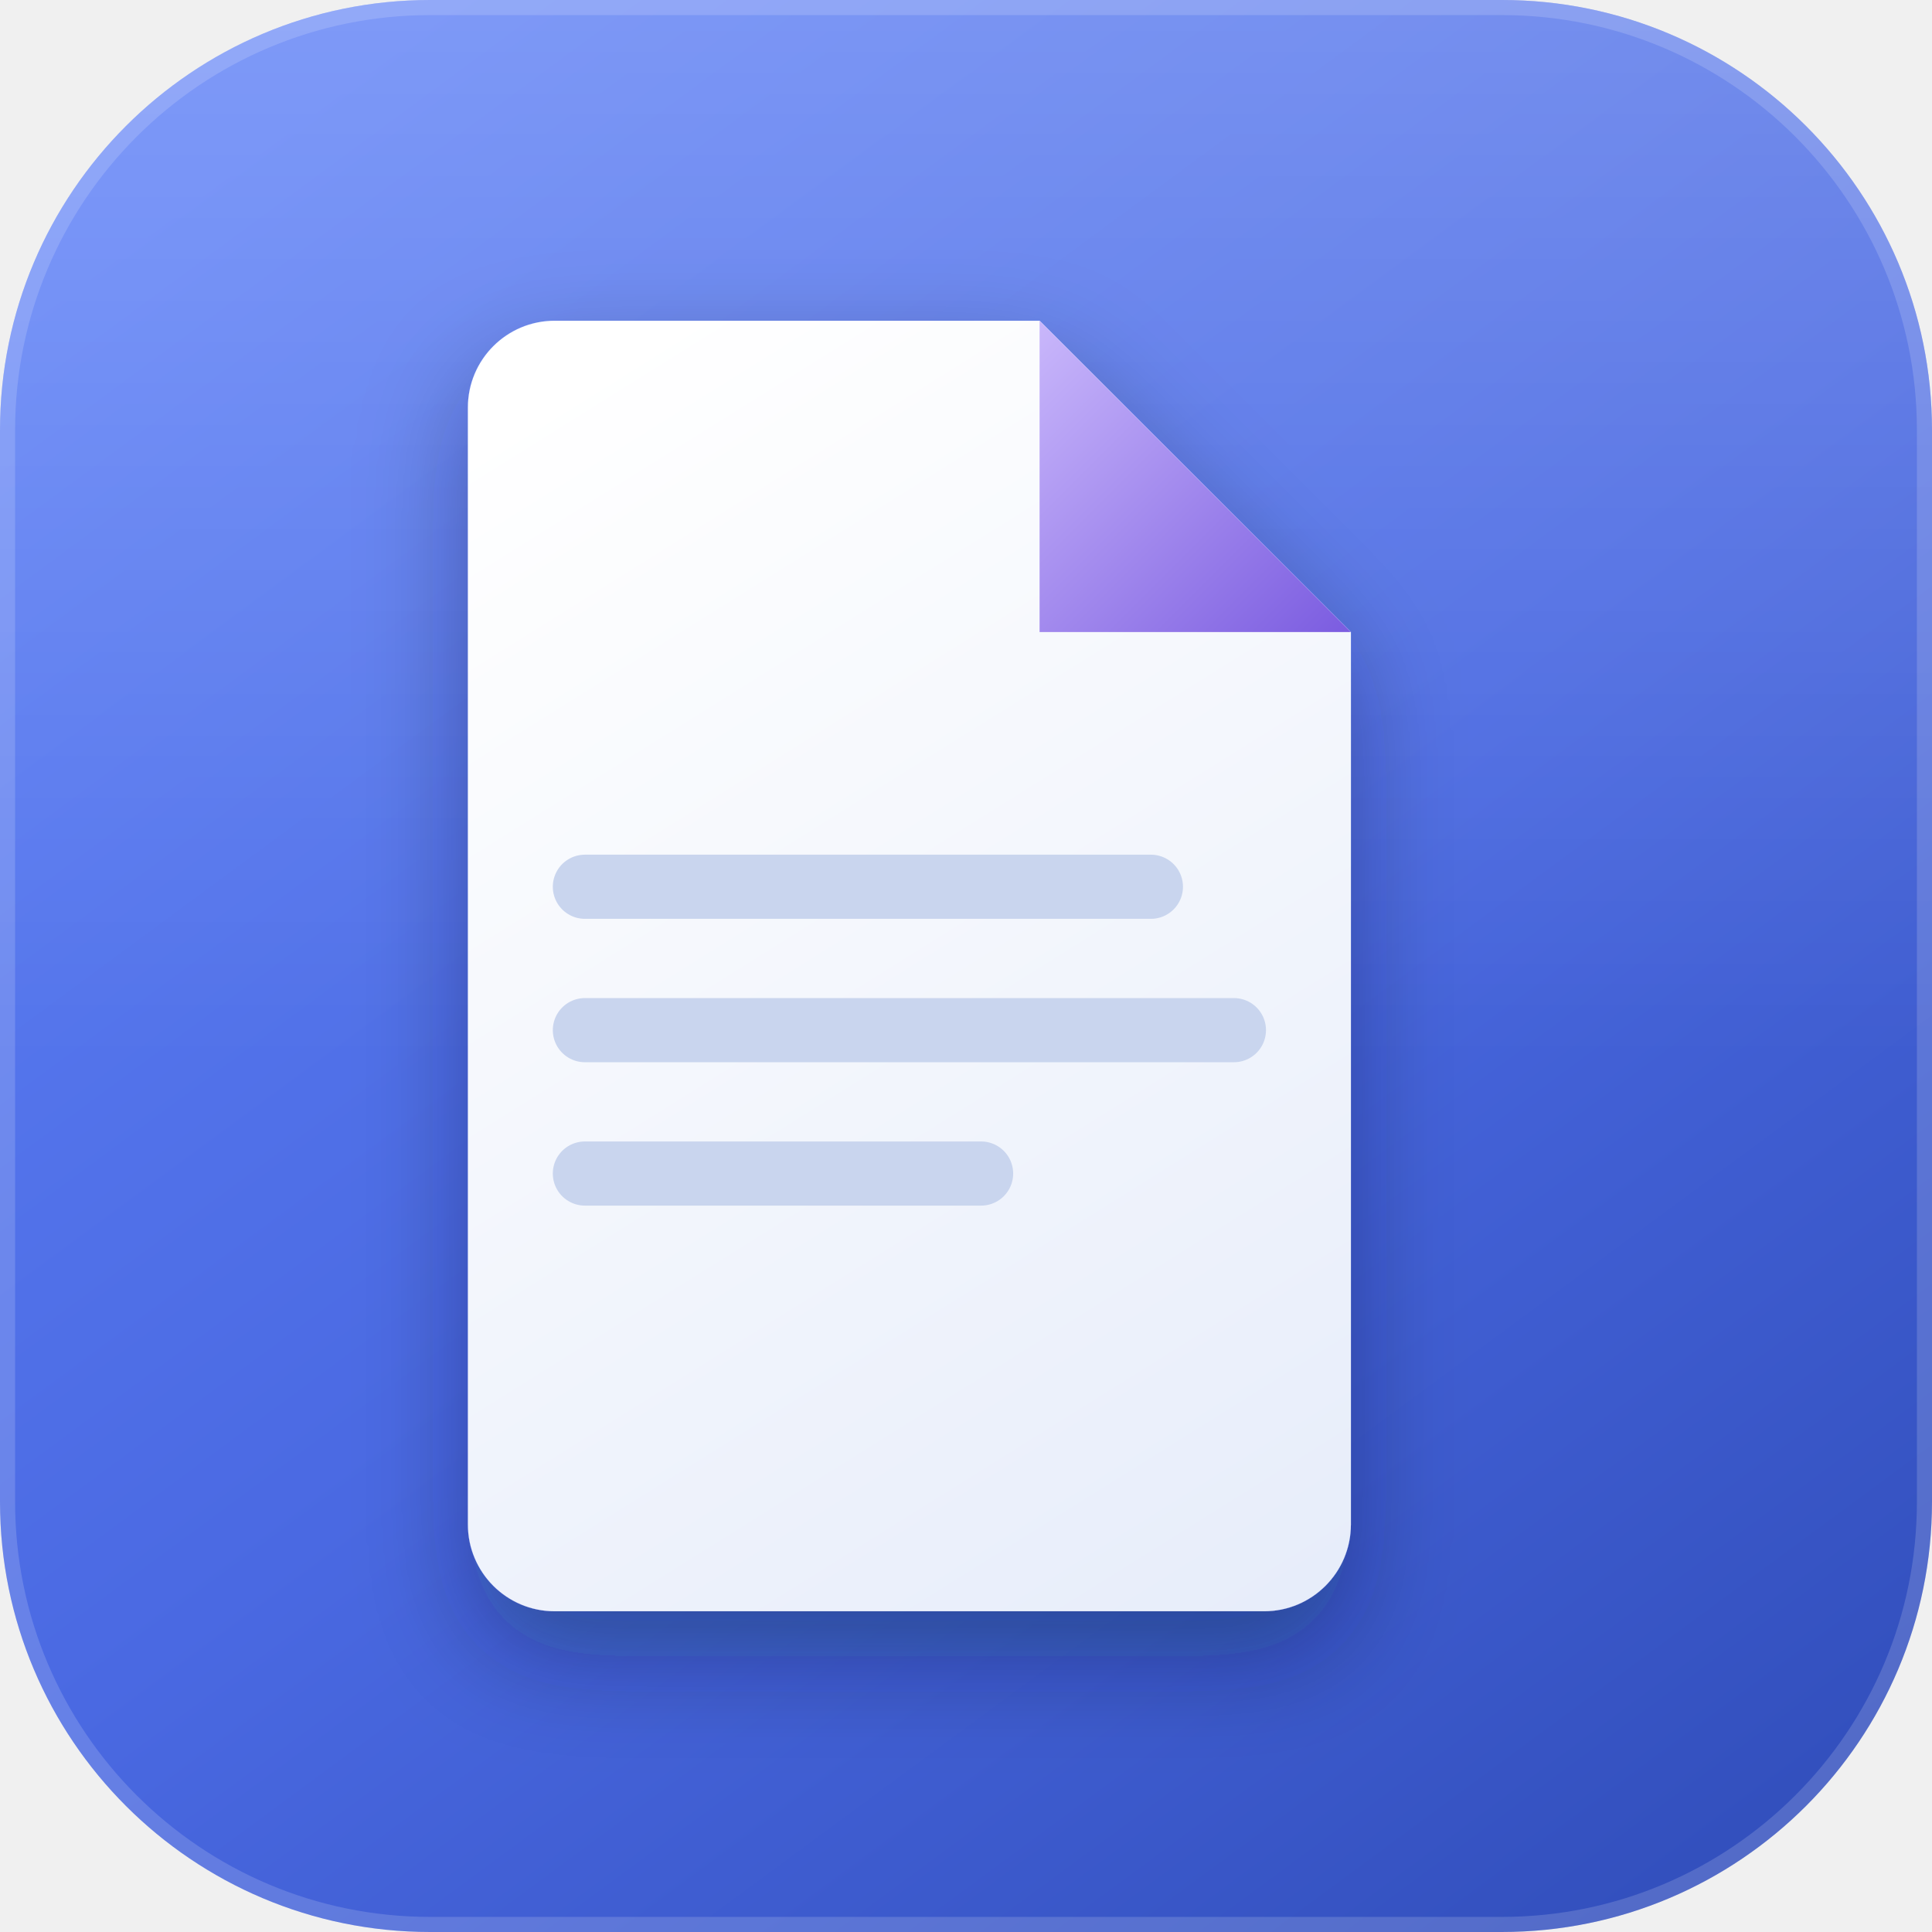
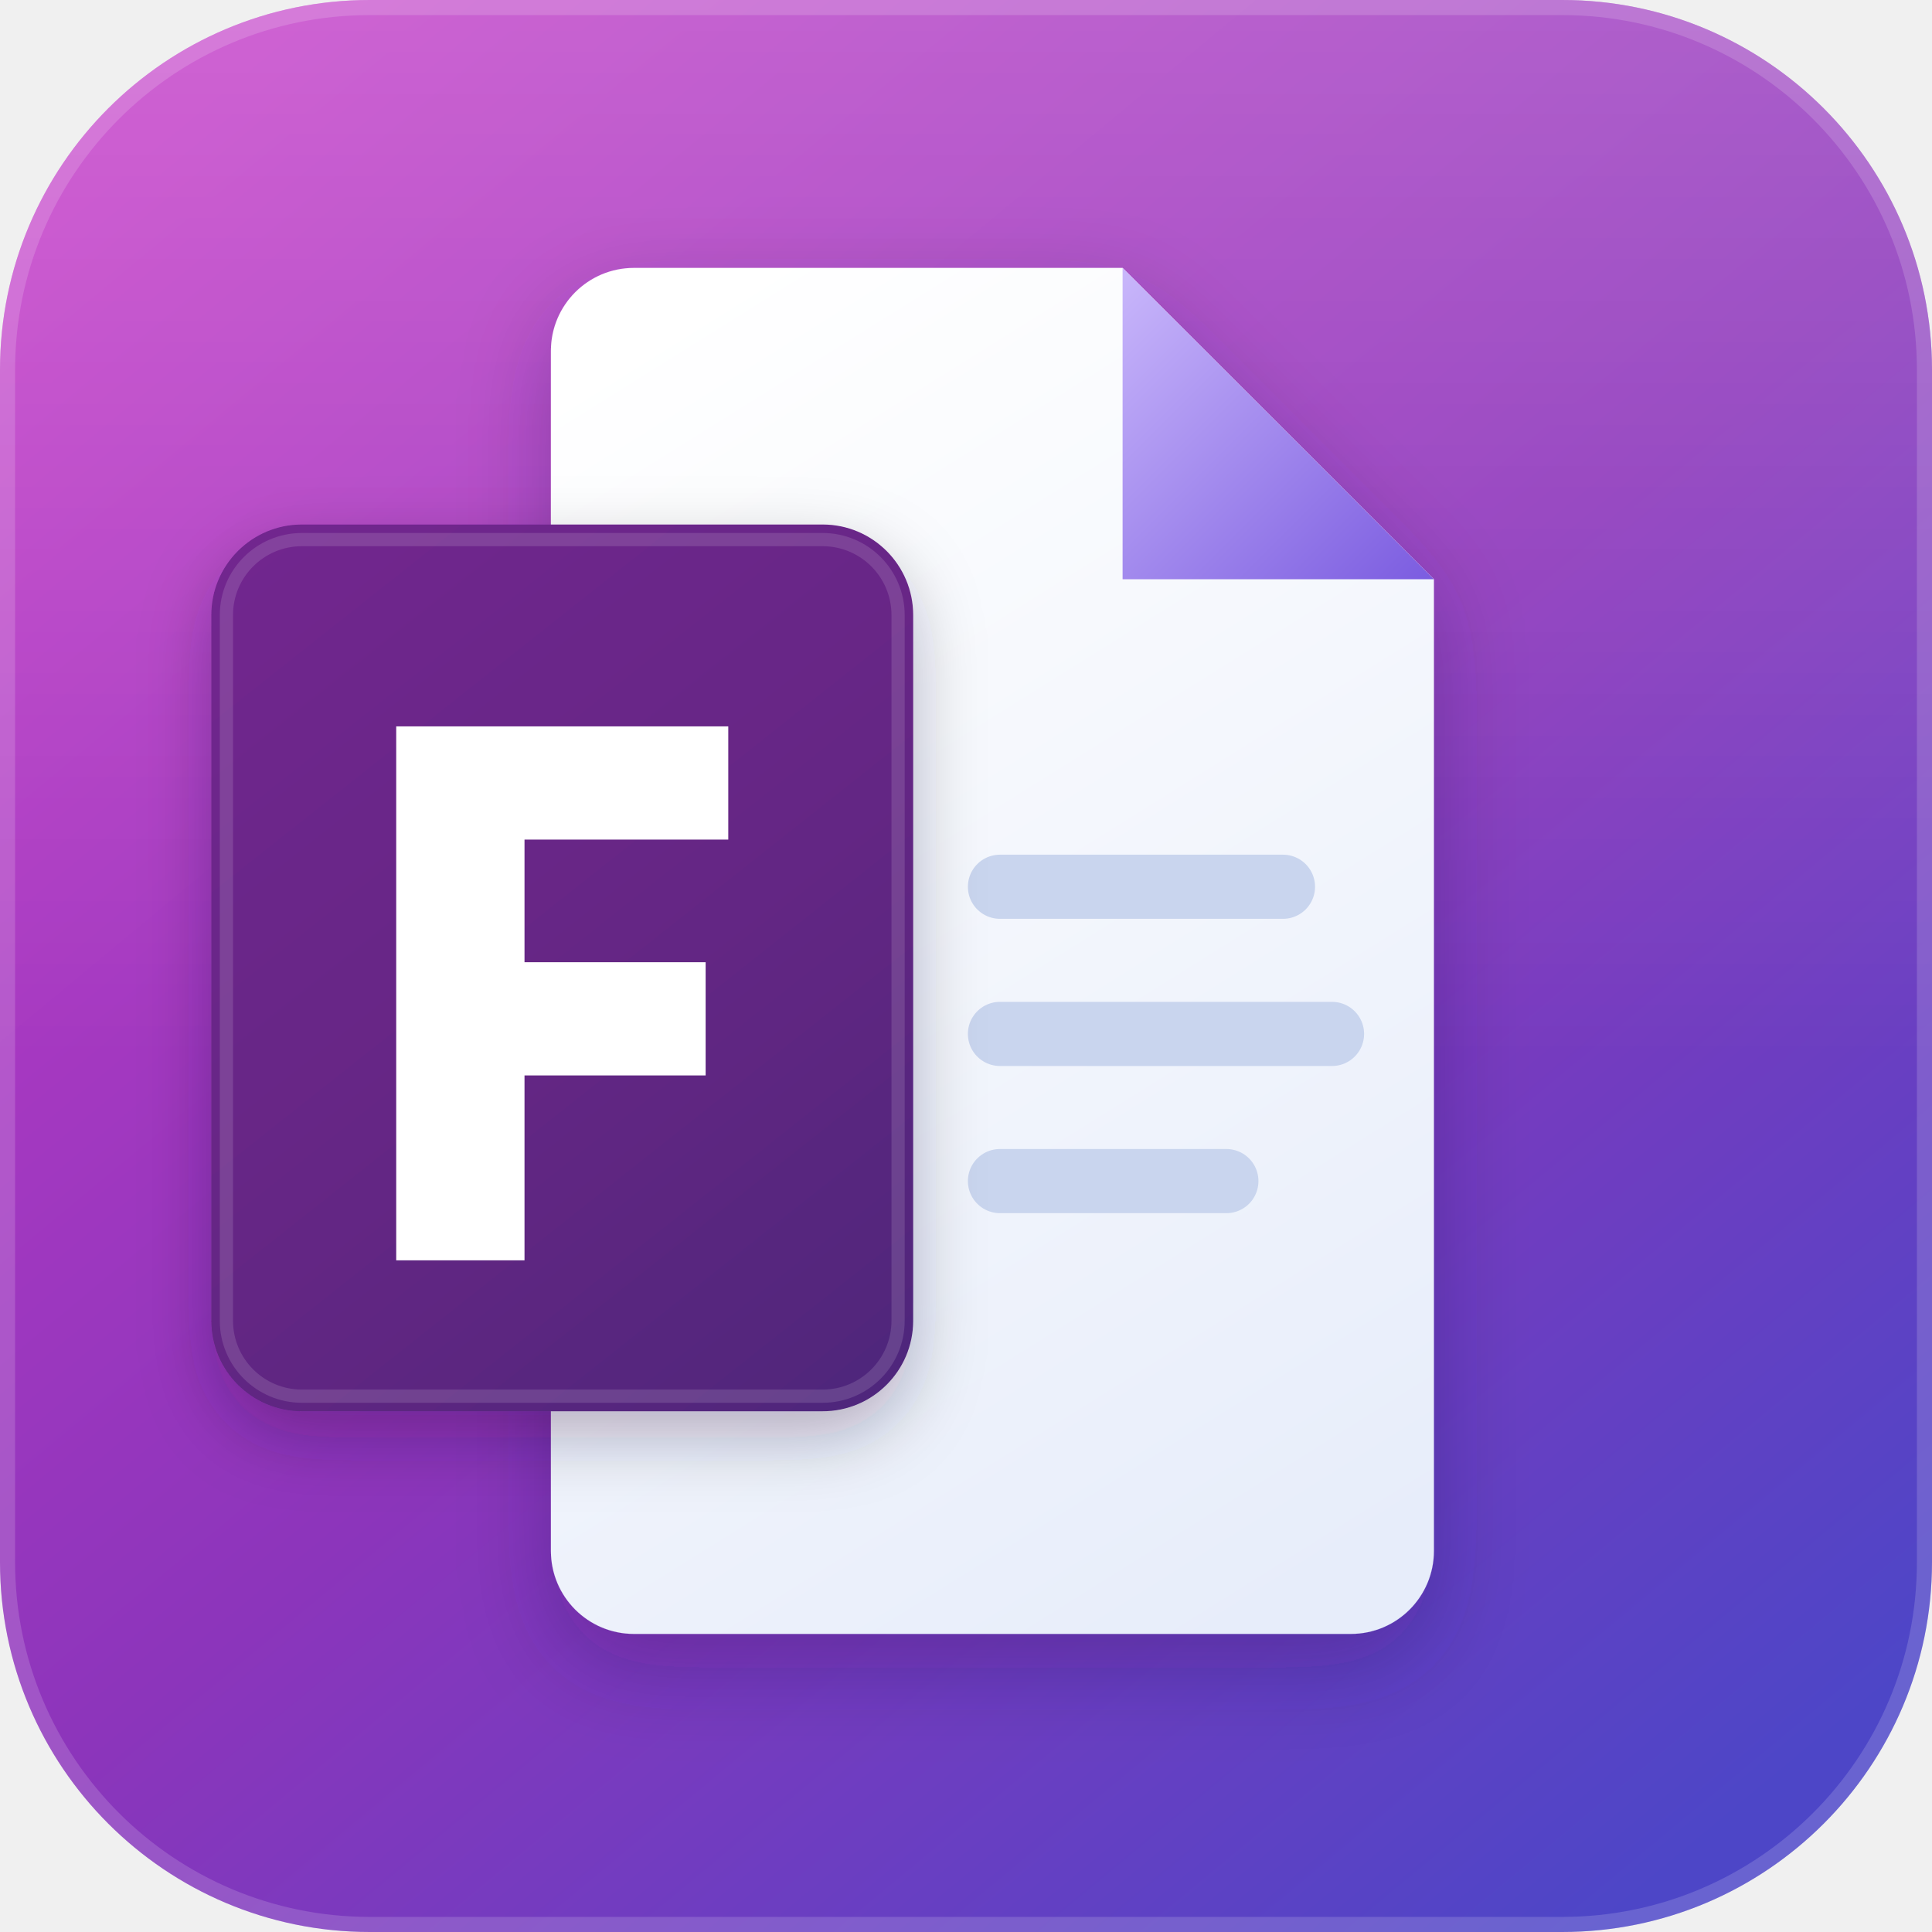
<svg xmlns="http://www.w3.org/2000/svg" width="1024" height="1024" viewBox="0 0 1024 1024" fill="none" role="img" aria-label="Folixa">
  <defs>
-     <linearGradient id="tile" x1="172" y1="40" x2="880" y2="1000" gradientUnits="userSpaceOnUse">
-       <stop offset="0" stop-color="#5E80F5" />
-       <stop offset="0.52" stop-color="#4A69E2" />
-       <stop offset="1" stop-color="#3350BE" />
+     <linearGradient id="tile" x1="120" y1="40" x2="900" y2="980" gradientUnits="userSpaceOnUse">
+       <stop offset="0" stop-color="#C13CC7" />
+       <stop offset="0.52" stop-color="#8C35BB" />
+       <stop offset="1" stop-color="#4D46C7" />
    </linearGradient>
    <linearGradient id="sheen" x1="0" y1="0" x2="0" y2="560" gradientUnits="userSpaceOnUse">
      <stop offset="0" stop-color="#FFFFFF" stop-opacity="0.20" />
      <stop offset="1" stop-color="#FFFFFF" stop-opacity="0" />
    </linearGradient>
    <linearGradient id="page" x1="300" y1="200" x2="700" y2="840" gradientUnits="userSpaceOnUse">
      <stop offset="0" stop-color="#FFFFFF" />
      <stop offset="1" stop-color="#E7EDFA" />
    </linearGradient>
-     <linearGradient id="fold" x1="551" y1="170" x2="716" y2="335" gradientUnits="userSpaceOnUse">
+     <linearGradient id="fold" x1="595" y1="142" x2="760" y2="307" gradientUnits="userSpaceOnUse">
      <stop offset="0" stop-color="#C9B7FB" />
      <stop offset="1" stop-color="#7B5CE0" />
    </linearGradient>
    <filter id="pageShadow" x="150" y="80" width="740" height="900" filterUnits="userSpaceOnUse" color-interpolation-filters="sRGB">
-       <feDropShadow dx="0" dy="24" stdDeviation="28" flood-color="#0A1230" flood-opacity="0.34" />
+       <feDropShadow dx="0" dy="18" stdDeviation="24" flood-color="#28133D" flood-opacity="0.24" />
    </filter>
    <clipPath id="tileClip">
-       <rect width="1024" height="1024" rx="228" />
+       <rect width="1024" height="1024" rx="196" />
    </clipPath>
  </defs>
  <g clip-path="url(#tileClip)">
    <rect width="1024" height="1024" fill="url(#tile)" />
    <rect width="1024" height="1024" fill="url(#sheen)" />
  </g>
  <g filter="url(#pageShadow)">
-     <path d="M294 170 H551 L716 335 V808 A46 46 0 0 1 670 854 H294 A46 46 0 0 1 248 808 V216 A46 46 0 0 1 294 170 Z" fill="url(#page)" />
+     <path d="M336 142 H595 L760 307 V822 A44 44 0 0 1 716 866 H336 A44 44 0 0 1 292 822 V186 A44 44 0 0 1 336 142 Z" fill="url(#page)" />
  </g>
-   <path d="M551 170 L716 335 H551 Z" fill="url(#fold)" />
+   <path d="M595 142 L760 307 H595 Z" fill="url(#fold)" />
  <g stroke="#C9D5EE" stroke-width="34" stroke-linecap="round">
-     <path d="M310 470 H610" />
-     <path d="M310 546 H654" />
-     <path d="M310 622 H520" />
+     <path d="M530 470 H680" />
+     <path d="M530 548 H706" />
+     <path d="M530 626 H650" />
  </g>
-   <rect x="4" y="4" width="1016" height="1016" rx="224" stroke="#FFFFFF" stroke-opacity="0.16" stroke-width="8" />
+   <defs>
+     <linearGradient id="badge" x1="112" y1="278" x2="484" y2="748" gradientUnits="userSpaceOnUse">
+       <stop offset="0" stop-color="#72258F" />
+       <stop offset="0.55" stop-color="#642584" />
+       <stop offset="1" stop-color="#4D287A" />
+     </linearGradient>
+     <filter id="badgeShadow" x="58" y="208" width="520" height="650" filterUnits="userSpaceOnUse">
+       <feDropShadow dx="0" dy="14" stdDeviation="18" flood-color="#24102F" flood-opacity="0.28" />
+     </filter>
+   </defs>
+   <rect x="112" y="278" width="372" height="470" rx="48" fill="url(#badge)" filter="url(#badgeShadow)" />
+   <path d="M210 385 H386 V445 H278 V510 H374 V570 H278 V668 H210 Z" fill="#FFFFFF" />
+   <rect x="120" y="286" width="356" height="454" rx="40" stroke="#FFFFFF" stroke-opacity="0.13" stroke-width="7" />
+   <rect x="4" y="4" width="1016" height="1016" rx="192" stroke="#FFFFFF" stroke-opacity="0.16" stroke-width="8" />
</svg>
